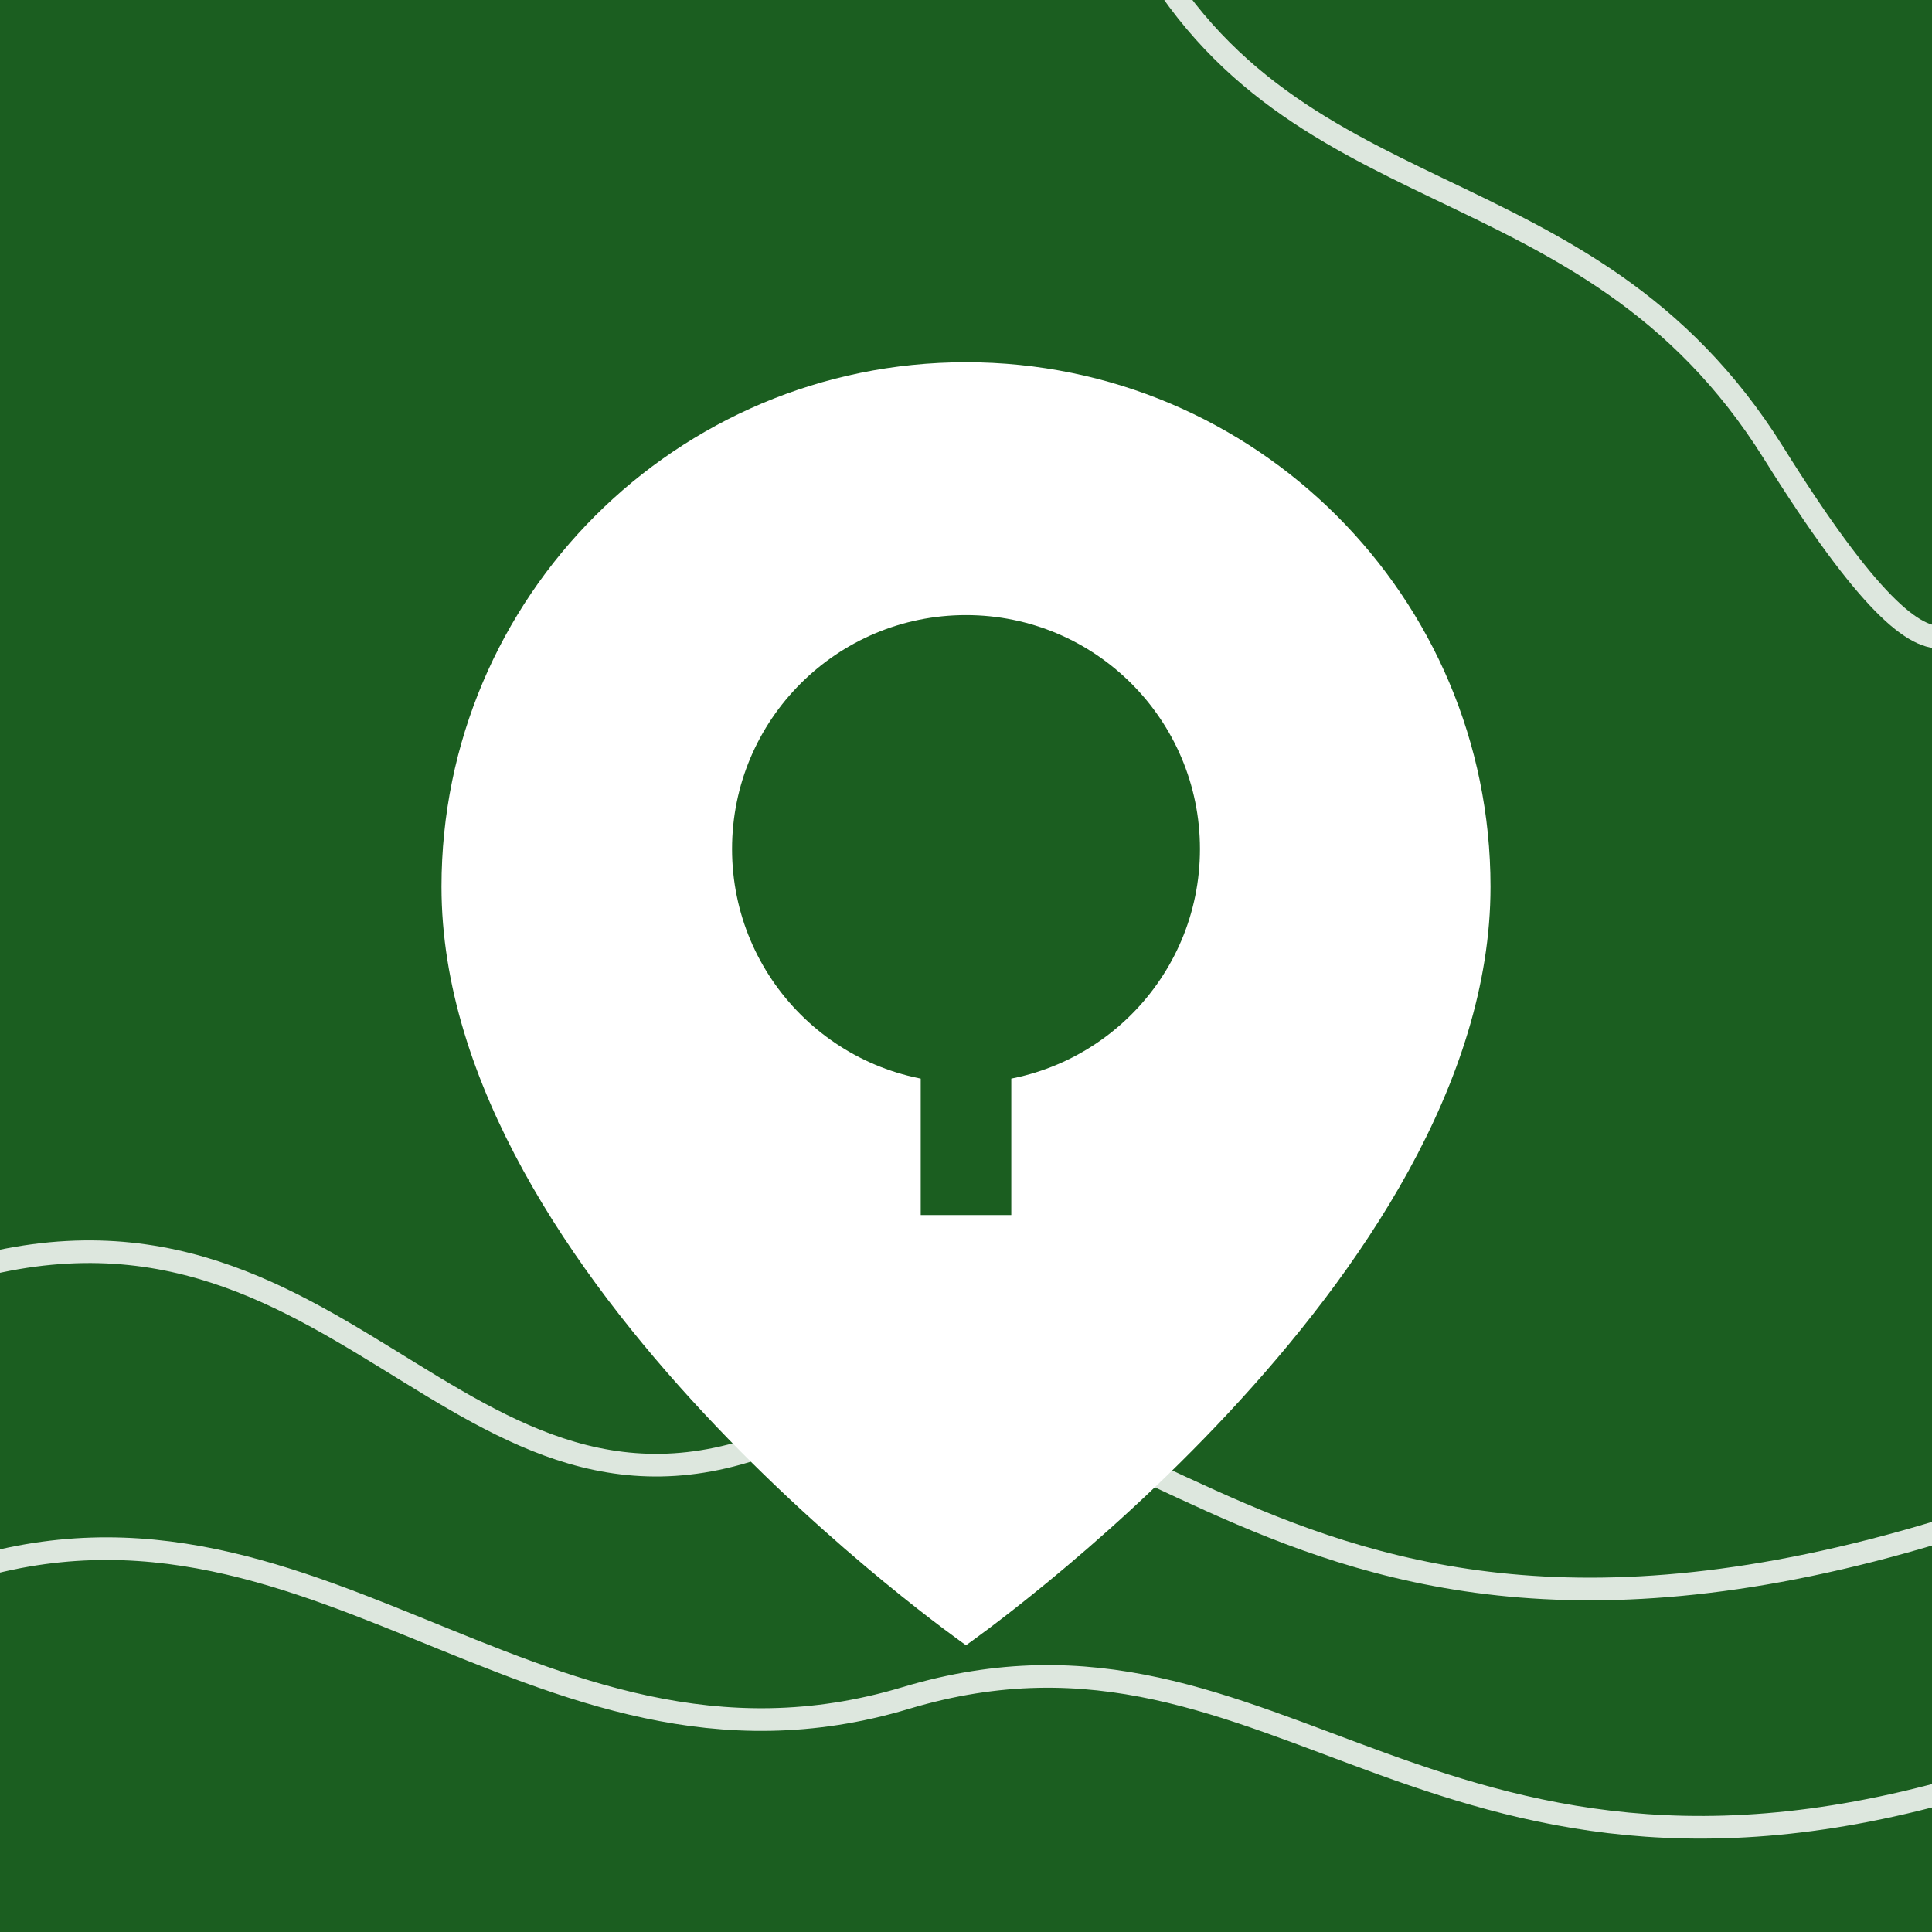
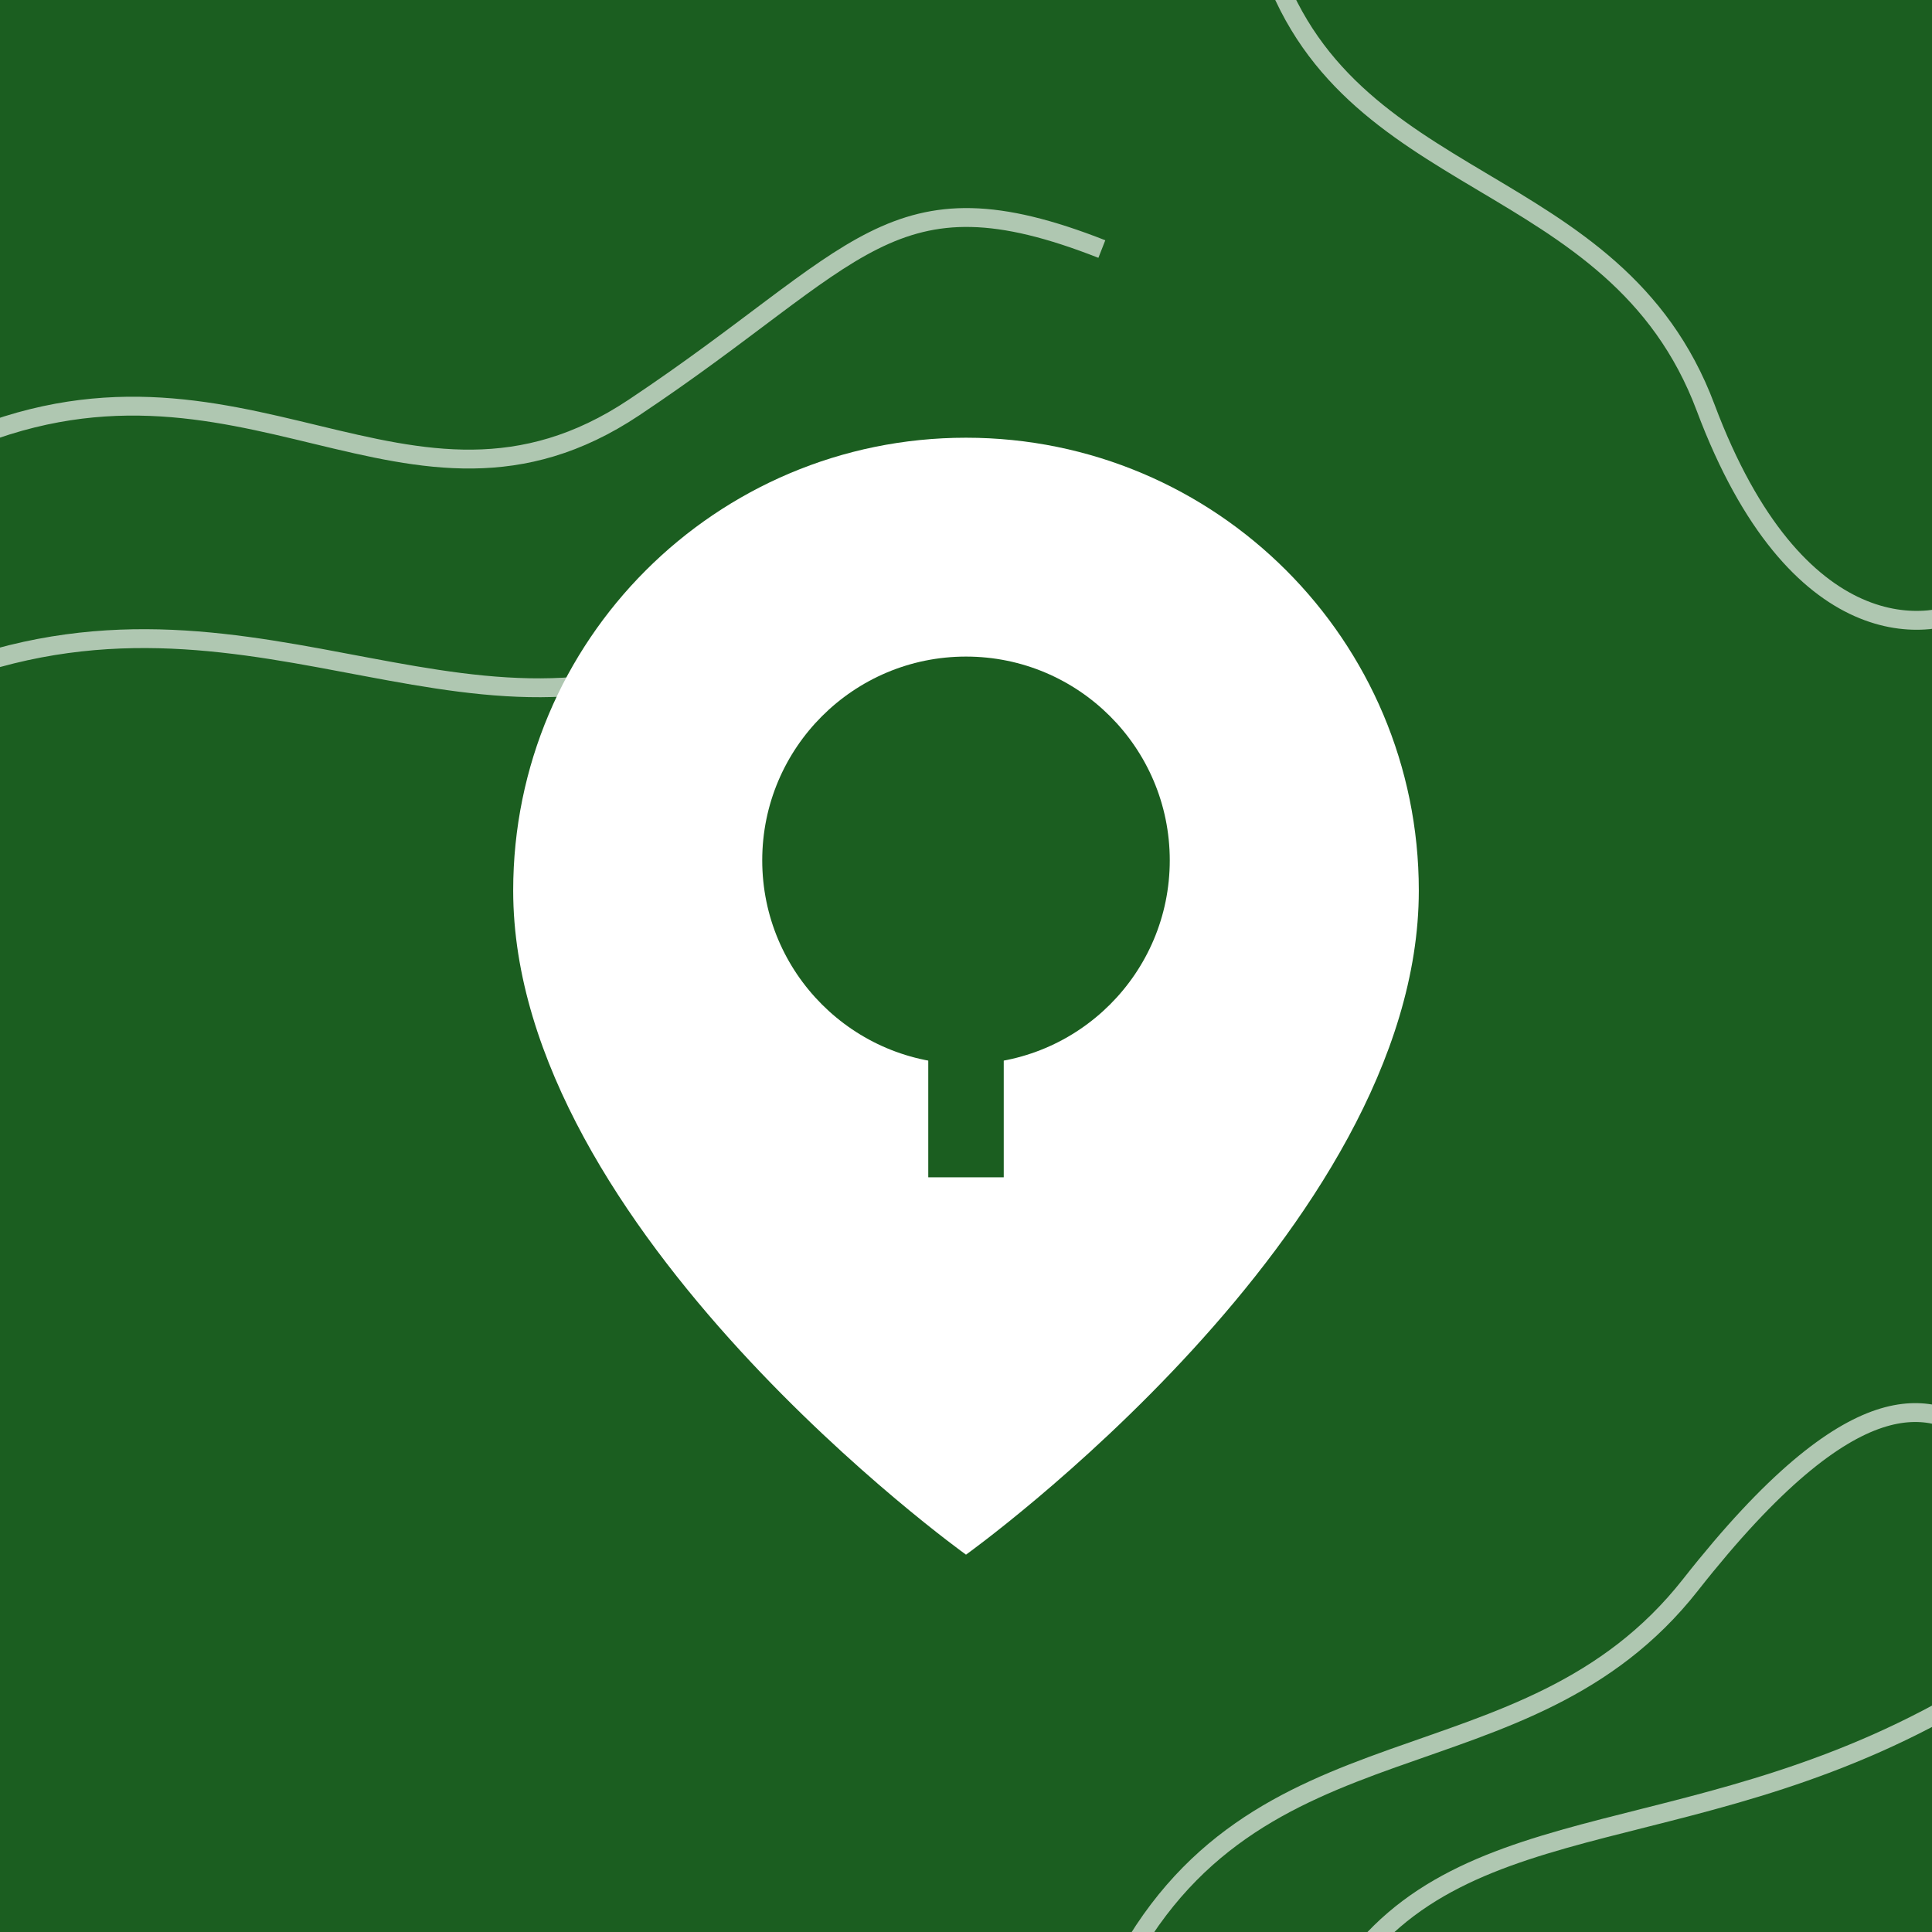
<svg xmlns="http://www.w3.org/2000/svg" viewBox="0 0 512 512">
  <rect width="512" height="512" fill="#1B5E20" />
-   <path d="M-20 340 C 90 300, 120 420, 210 380 S 330 470, 532 400" fill="none" stroke="#fff" stroke-width="6" opacity=".85" />
-   <path d="M-20 420 C 80 380, 140 480, 240 450 S 380 520, 532 470" fill="none" stroke="#fff" stroke-width="6" opacity=".85" />
-   <path d="M300 -20 C 340 60, 420 40, 470 120 S 520 160, 532 150" fill="none" stroke="#fff" stroke-width="6" opacity=".85" />
-   <path d="M256 96a139 139 0 0 0-139 139c0 104 139 201 139 201s139-97 139-201A139 139 0 0 0 256 96z" fill="#fff" />
-   <circle cx="256" cy="225" r="62" fill="#1B5E20" />
-   <rect x="244" y="272" width="24" height="50" fill="#1B5E20" />
+   <g fill="none" stroke="#FFFFFF" stroke-width="5" opacity=".65">
+     <path d="M-12 118C64 84 108 148 168 108S236 44 292 66" />
+     <path d="M-12 178C70 148 128 208 196 168" />
+     <path d="M336 -12C356 52 428 44 452 108S512 168 524 160" />
+     <path d="M296 524C332 452 404 476 448 420S512 372 524 380" />
+     <path d="M356 524C388 476 452 492 524 448" />
+   </g>
+   <path d="M256 116a120 120 0 0 0-120 120c0 90 120 176 120 176s120-86 120-176a120 120 0 0 0-120-120z" fill="#FFFFFF" />
+   <circle cx="256" cy="228" r="54" fill="#1B5E20" />
+   <rect x="246" y="268" width="20" height="44" fill="#1B5E20" />
</svg>
